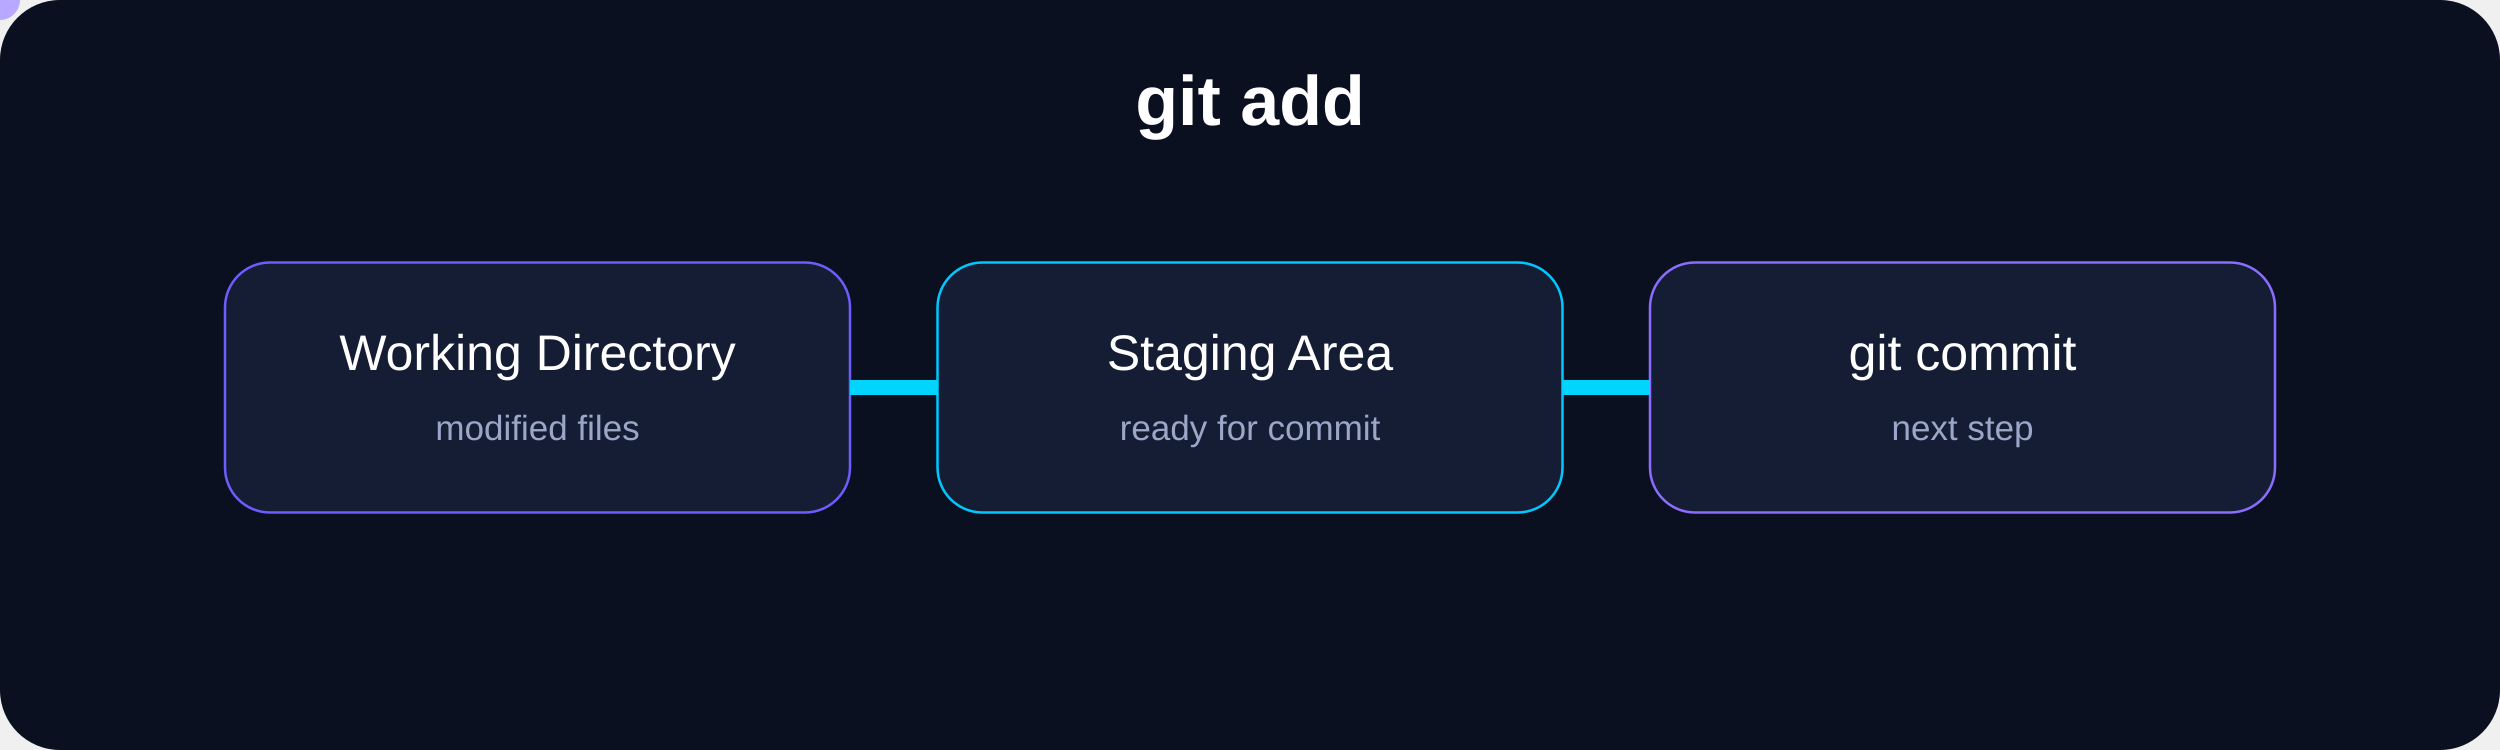
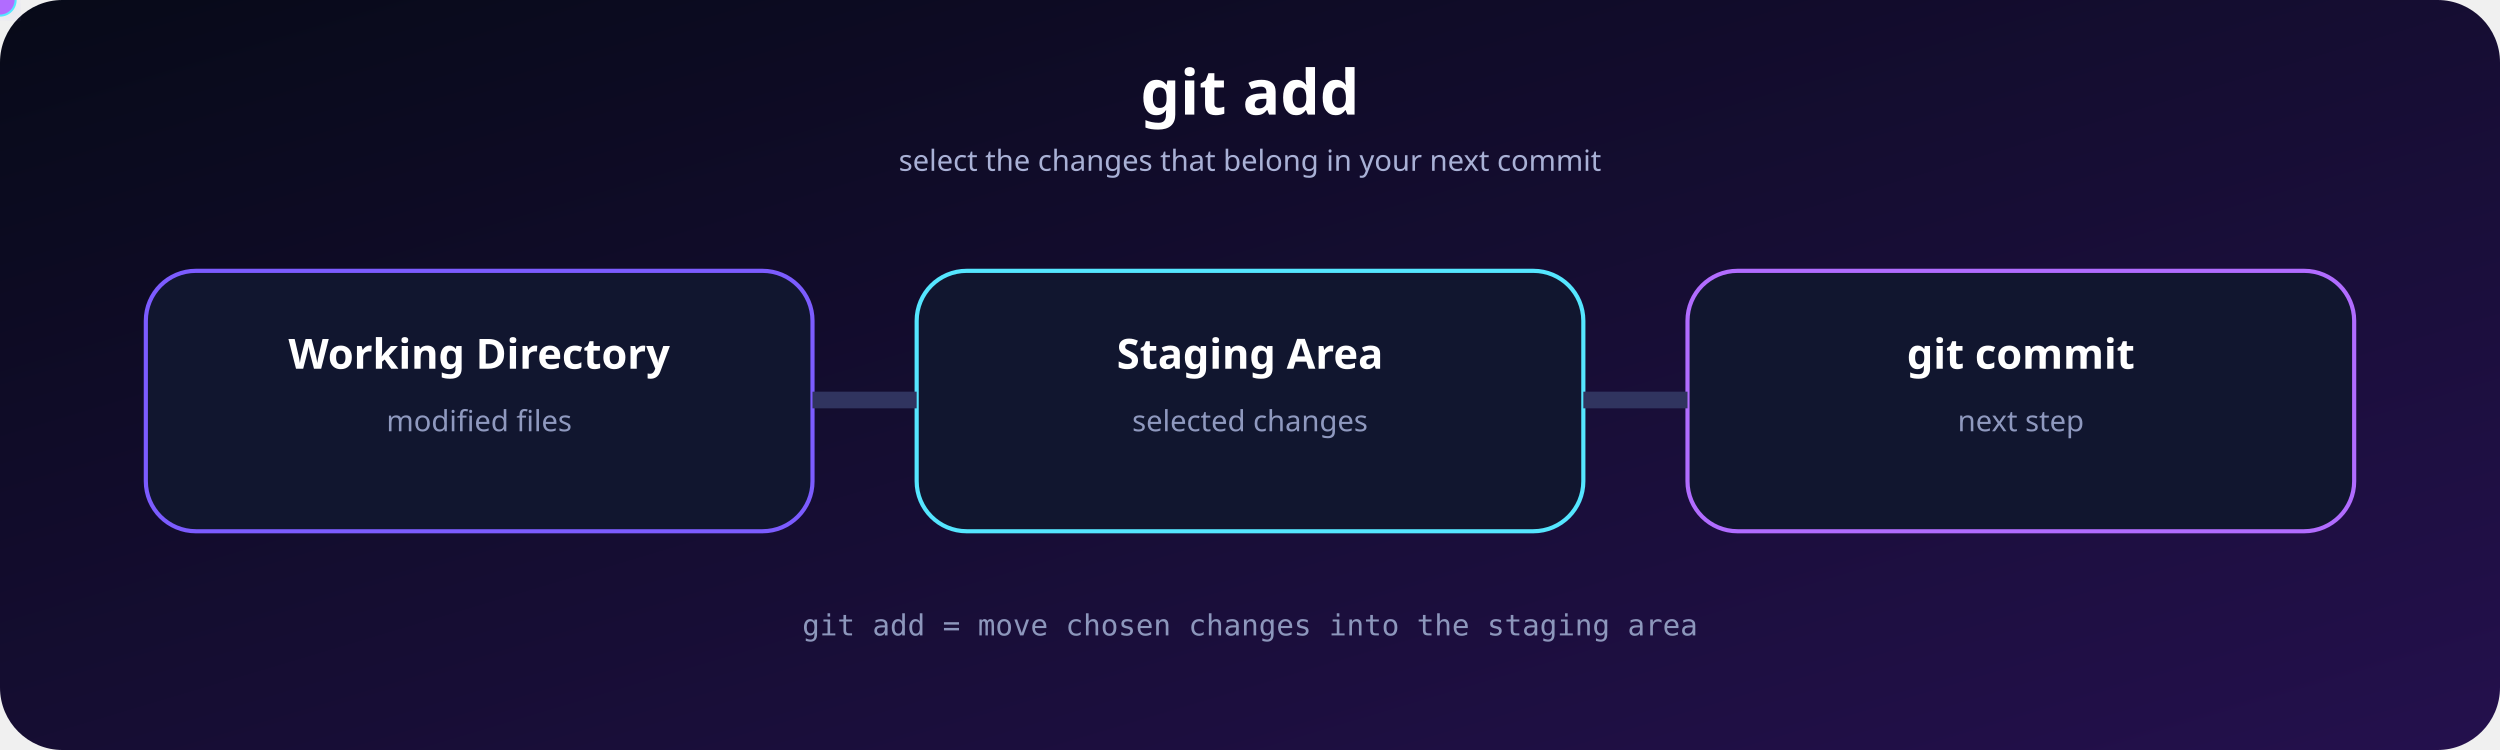
- <svg xmlns="http://www.w3.org/2000/svg" viewBox="0 0 1000 300">
-   <rect width="1000" height="300" rx="24" fill="#0b1020" />
-   <text x="500" y="50" text-anchor="middle" fill="white" font-family="Arial" font-size="28" font-weight="700">git add</text>
-   <g font-family="Arial" text-anchor="middle">
-     <rect x="90" y="105" width="250" height="100" rx="18" fill="#151d35" stroke="#6d5dfc" />
-     <text x="215" y="148" fill="white" font-size="20">Working Directory</text>
-     <text x="215" y="176" fill="#9aa7c7" font-size="14">modified files</text>
-     <rect x="375" y="105" width="250" height="100" rx="18" fill="#151d35" stroke="#00c8ff" />
-     <text x="500" y="148" fill="white" font-size="20">Staging Area</text>
-     <text x="500" y="176" fill="#9aa7c7" font-size="14">ready for commit</text>
-     <rect x="660" y="105" width="250" height="100" rx="18" fill="#151d35" stroke="#8a6cff" />
-     <text x="785" y="148" fill="white" font-size="20">git commit</text>
-     <text x="785" y="176" fill="#9aa7c7" font-size="14">next step</text>
+ <svg xmlns="http://www.w3.org/2000/svg" viewBox="0 0 1200 360">
+   <defs>
+     <linearGradient id="b" x2="1" y2="1">
+       <stop stop-color="#070A18" />
+       <stop offset="1" stop-color="#24104D" />
+     </linearGradient>
+     <linearGradient id="f">
+       <stop stop-color="#7C5CFF" />
+       <stop offset="1" stop-color="#55E6FF" />
+     </linearGradient>
+     <filter id="g">
+       <feGaussianBlur stdDeviation="7" result="x" />
+       <feMerge>
+         <feMergeNode in="x" />
+         <feMergeNode in="SourceGraphic" />
+       </feMerge>
+     </filter>
+   </defs>
+   <rect width="1200" height="360" rx="30" fill="url(#b)" />
+   <text x="600" y="55" text-anchor="middle" fill="white" font-family="system-ui" font-size="30" font-weight="800">git add</text>
+   <text x="600" y="82" text-anchor="middle" fill="#A9B1D6" font-family="system-ui" font-size="14">select the changes that belong in your next commit</text>
+   <g font-family="system-ui" text-anchor="middle">
+     <rect x="70" y="130" width="320" height="125" rx="24" fill="#11162F" stroke="#7C5CFF" stroke-width="2" />
+     <text x="230" y="177" fill="white" font-size="20" font-weight="700">Working Directory</text>
+     <text x="230" y="207" fill="#8F99BF" font-size="14">modified files</text>
+     <rect x="440" y="130" width="320" height="125" rx="24" fill="#11162F" stroke="#55E6FF" stroke-width="2" />
+     <text x="600" y="177" fill="white" font-size="20" font-weight="700">Staging Area</text>
+     <text x="600" y="207" fill="#8F99BF" font-size="14">selected changes</text>
+     <rect x="810" y="130" width="320" height="125" rx="24" fill="#11162F" stroke="#B16CFF" stroke-width="2" />
+     <text x="970" y="177" fill="white" font-size="20" font-weight="700">git commit</text>
+     <text x="970" y="207" fill="#8F99BF" font-size="14">next step</text>
  </g>
-   <path d="M340 155H375" stroke="#00d4ff" stroke-width="6" />
-   <path d="M625 155H660" stroke="#00d4ff" stroke-width="6" />
-   <circle r="8" fill="white">
-     <animateMotion path="M340 155H375" dur="1s" repeatCount="indefinite" />
-   </circle>
-   <circle r="8" fill="#b8a8ff">
-     <animateMotion path="M625 155H660" dur="1s" begin=".7s" repeatCount="indefinite" />
-   </circle>
+   <path d="M390 192H440M760 192H810" stroke="#30345F" stroke-width="8" />
+   <path d="M390 192H440M760 192H810" stroke="url(#f)" stroke-width="3" stroke-dasharray="10 10">
+     <animate attributeName="stroke-dashoffset" from="0" to="-40" dur="1s" repeatCount="indefinite" />
+   </path>
+   <g filter="url(#g)">
+     <circle r="8" fill="#55E6FF">
+       <animateMotion dur="1.3s" repeatCount="indefinite" path="M390 192H440" />
+     </circle>
+     <circle r="7" fill="#B16CFF">
+       <animateMotion dur="1.3s" begin=".55s" repeatCount="indefinite" path="M760 192H810" />
+     </circle>
+   </g>
+   <text x="600" y="305" text-anchor="middle" fill="#8D97BC" font-family="monospace" font-size="14">git add = move chosen changes into the staging area</text>
</svg>
